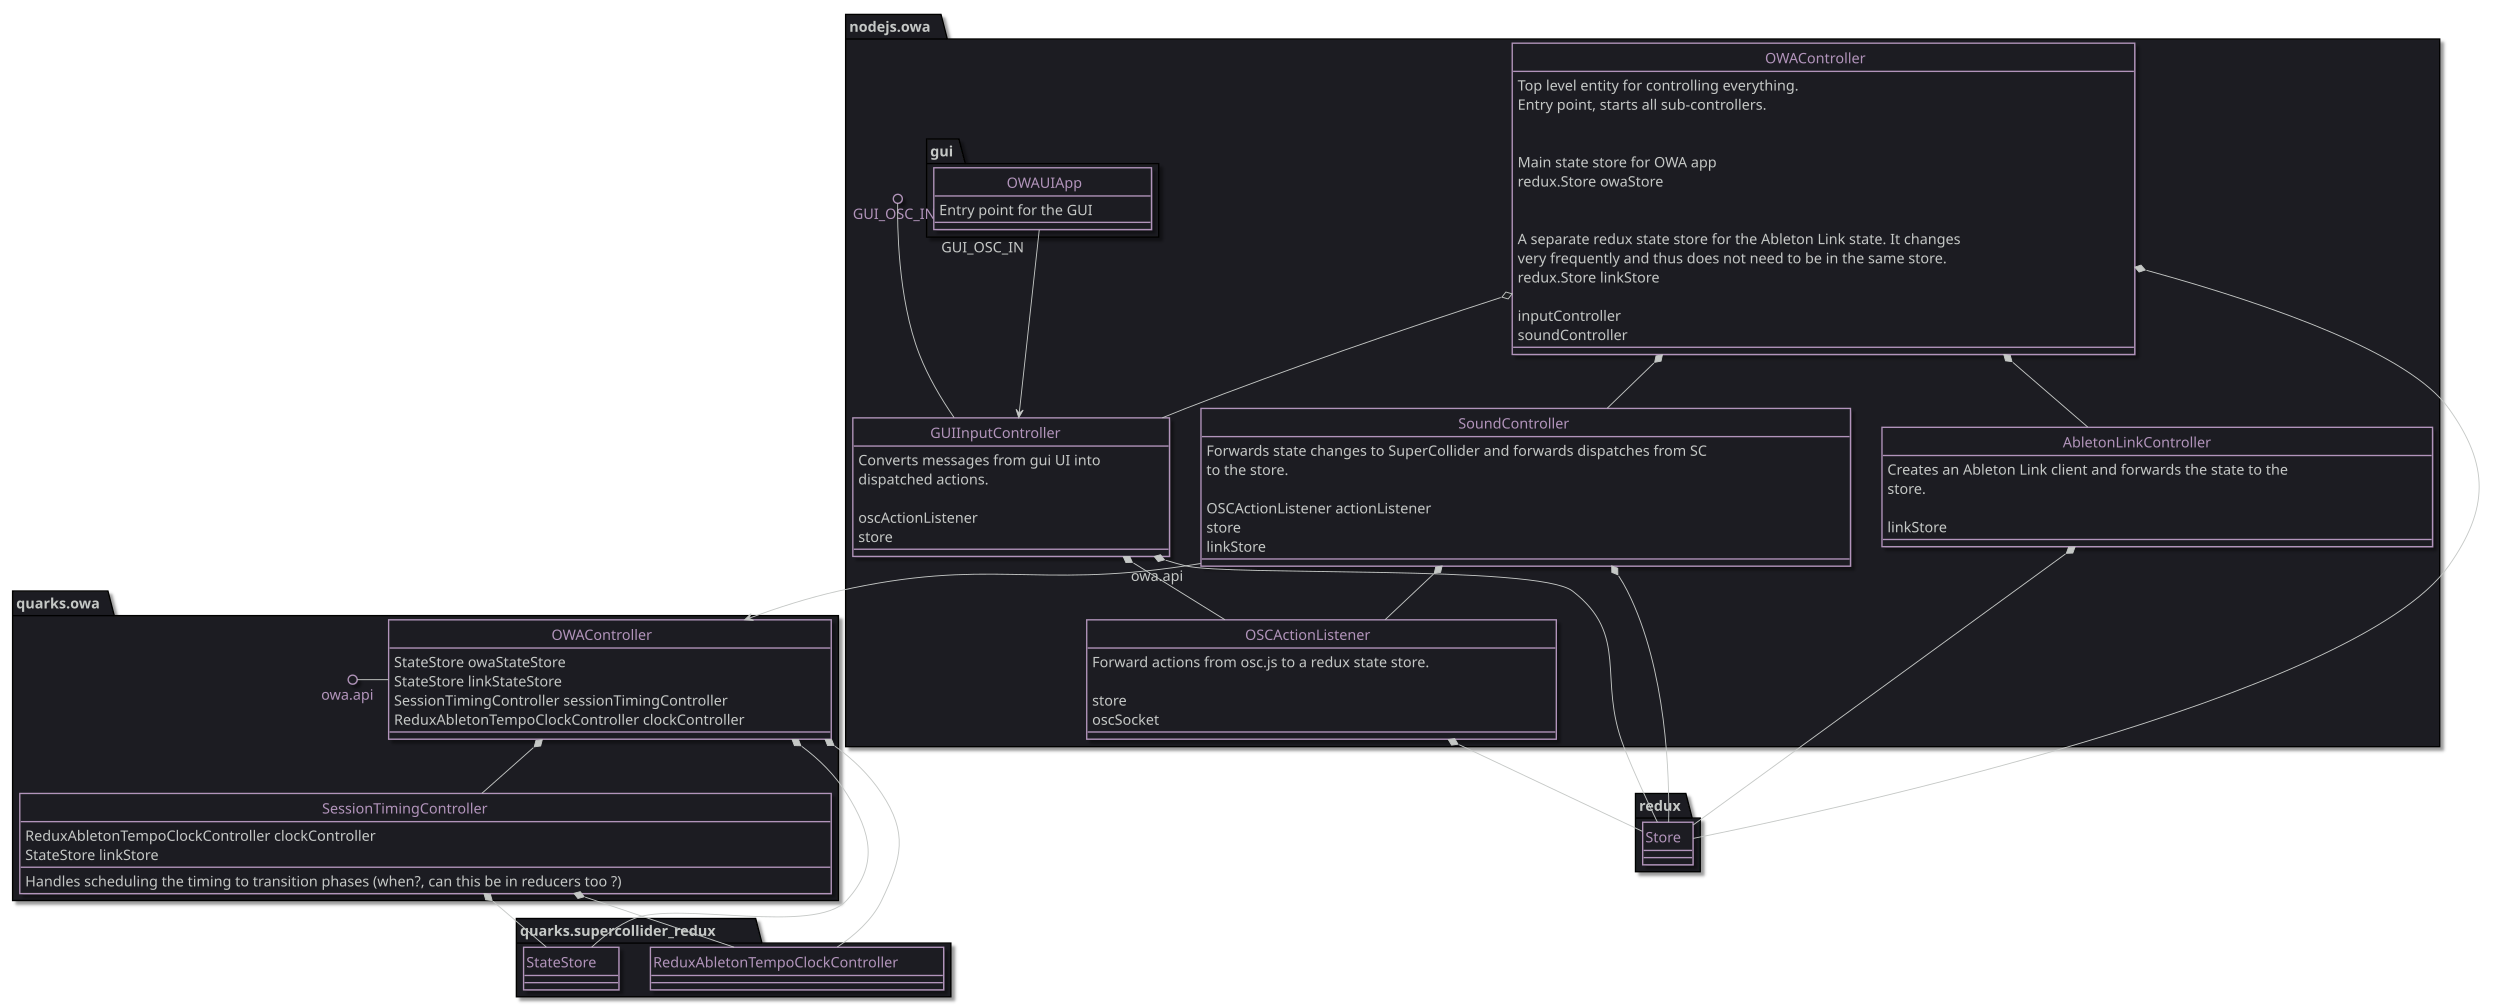
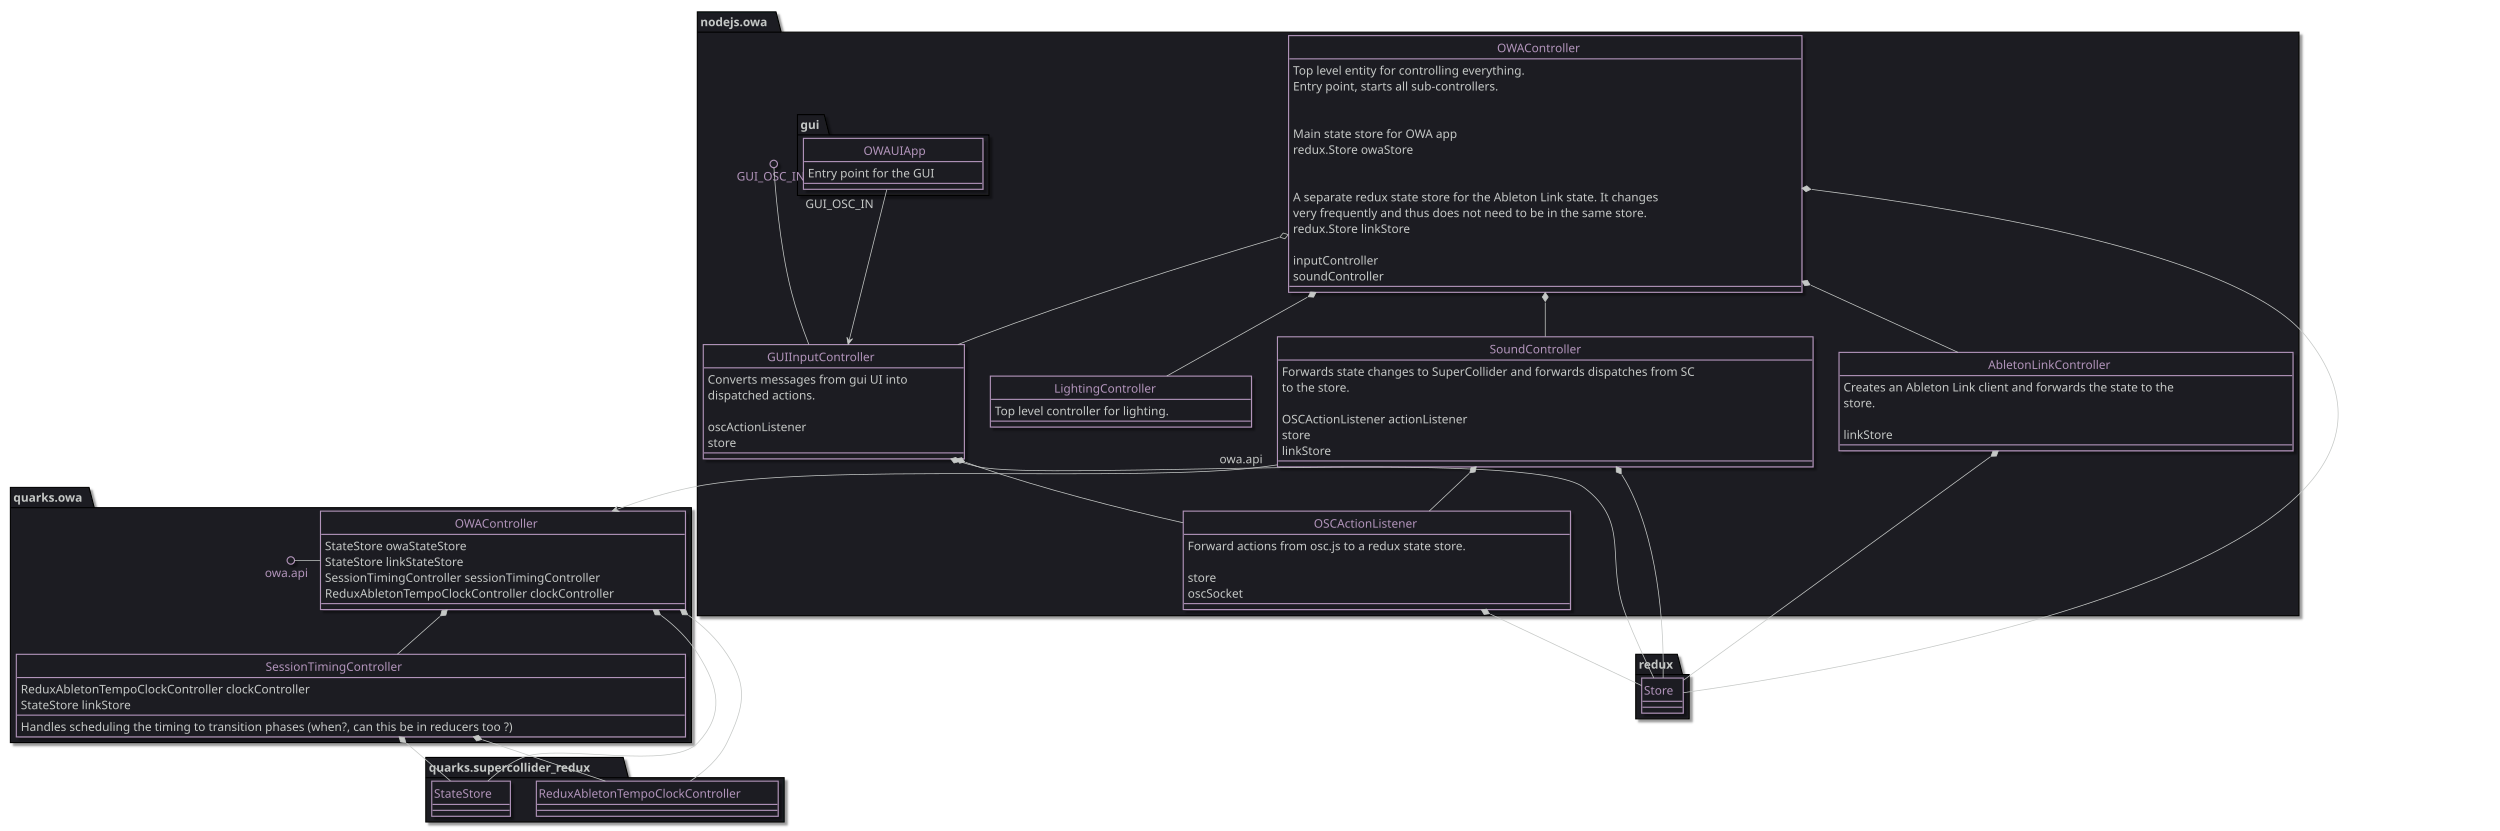
- <svg xmlns="http://www.w3.org/2000/svg" contentScriptType="application/ecmascript" contentStyleType="text/css" height="1120px" preserveAspectRatio="none" style="width:2779px;height:1120px;background:#1D1F21;" version="1.1" viewBox="0 0 2779 1120" width="2779px" zoomAndPan="magnify">
+ <svg xmlns="http://www.w3.org/2000/svg" contentScriptType="application/ecmascript" contentStyleType="text/css" height="1120px" preserveAspectRatio="none" style="width:3370px;height:1120px;background:#1D1F21;" version="1.1" viewBox="0 0 3370 1120" width="3370px" zoomAndPan="magnify">
  <defs>
-     <filter height="300%" id="flk34tvfxe6yy" width="300%" x="-1" y="-1">
+     <filter height="300%" id="f1x4std1c1dbnr" width="300%" x="-1" y="-1">
      <feGaussianBlur result="blurOut" stdDeviation="2.0" />
      <feColorMatrix in="blurOut" result="blurOut2" type="matrix" values="0 0 0 0 0 0 0 0 0 0 0 0 0 0 0 0 0 0 .4 0" />
      <feOffset dx="4.0" dy="4.0" in="blurOut2" result="blurOut3" />
      <feBlend in="SourceGraphic" in2="blurOut3" mode="normal" />
    </filter>
  </defs>
  <g>
-     <polygon fill="#1D1F21" filter="url(#flk34tvfxe6yy)" points="940,16,1046,16,1053,43.336,2712,43.336,2712,830,940,830,940,16" style="stroke: #000000; stroke-width: 1.5;" />
+     <polygon fill="#1D1F21" filter="url(#f1x4std1c1dbnr)" points="940,16,1046,16,1053,43.336,3099,43.336,3099,830,940,830,940,16" style="stroke: #000000; stroke-width: 1.5;" />
    <line style="stroke: #000000; stroke-width: 1.5;" x1="940" x2="1053" y1="43.336" y2="43.336" />
    <text fill="#C5C8C6" font-family="Monaco" font-size="16" font-weight="bold" lengthAdjust="spacingAndGlyphs" textLength="100" x="944" y="35.336">nodejs.owa</text>
-     <polygon fill="#1D1F21" filter="url(#flk34tvfxe6yy)" points="1030,154.5,1066,154.5,1073,181.836,1288,181.836,1288,263.5,1030,263.5,1030,154.5" style="stroke: #000000; stroke-width: 1.5;" />
-     <line style="stroke: #000000; stroke-width: 1.5;" x1="1030" x2="1073" y1="181.836" y2="181.836" />
-     <text fill="#C5C8C6" font-family="Monaco" font-size="16" font-weight="bold" lengthAdjust="spacingAndGlyphs" textLength="30" x="1034" y="173.836">gui</text>
-     <polygon fill="#1D1F21" filter="url(#flk34tvfxe6yy)" points="1818,882,1874,882,1881,909.336,1890,909.336,1890,969,1818,969,1818,882" style="stroke: #000000; stroke-width: 1.5;" />
-     <line style="stroke: #000000; stroke-width: 1.5;" x1="1818" x2="1881" y1="909.336" y2="909.336" />
-     <text fill="#C5C8C6" font-family="Monaco" font-size="16" font-weight="bold" lengthAdjust="spacingAndGlyphs" textLength="50" x="1822" y="901.336">redux</text>
-     <polygon fill="#1D1F21" filter="url(#flk34tvfxe6yy)" points="14,657,120,657,127,684.336,932,684.336,932,1001,14,1001,14,657" style="stroke: #000000; stroke-width: 1.5;" />
+     <polygon fill="#1D1F21" filter="url(#f1x4std1c1dbnr)" points="1075,154.5,1111,154.5,1118,181.836,1333,181.836,1333,263.5,1075,263.5,1075,154.5" style="stroke: #000000; stroke-width: 1.5;" />
+     <line style="stroke: #000000; stroke-width: 1.5;" x1="1075" x2="1118" y1="181.836" y2="181.836" />
+     <text fill="#C5C8C6" font-family="Monaco" font-size="16" font-weight="bold" lengthAdjust="spacingAndGlyphs" textLength="30" x="1079" y="173.836">gui</text>
+     <polygon fill="#1D1F21" filter="url(#f1x4std1c1dbnr)" points="2205,882,2261,882,2268,909.336,2277,909.336,2277,969,2205,969,2205,882" style="stroke: #000000; stroke-width: 1.5;" />
+     <line style="stroke: #000000; stroke-width: 1.5;" x1="2205" x2="2268" y1="909.336" y2="909.336" />
+     <text fill="#C5C8C6" font-family="Monaco" font-size="16" font-weight="bold" lengthAdjust="spacingAndGlyphs" textLength="50" x="2209" y="901.336">redux</text>
+     <polygon fill="#1D1F21" filter="url(#f1x4std1c1dbnr)" points="14,657,120,657,127,684.336,932,684.336,932,1001,14,1001,14,657" style="stroke: #000000; stroke-width: 1.5;" />
    <line style="stroke: #000000; stroke-width: 1.5;" x1="14" x2="127" y1="684.336" y2="684.336" />
    <text fill="#C5C8C6" font-family="Monaco" font-size="16" font-weight="bold" lengthAdjust="spacingAndGlyphs" textLength="100" x="18" y="676.336">quarks.owa</text>
-     <polygon fill="#1D1F21" filter="url(#flk34tvfxe6yy)" points="574,1021,840,1021,847,1048.336,1057,1048.336,1057,1108,574,1108,574,1021" style="stroke: #000000; stroke-width: 1.5;" />
+     <polygon fill="#1D1F21" filter="url(#f1x4std1c1dbnr)" points="574,1021,840,1021,847,1048.336,1057,1048.336,1057,1108,574,1108,574,1021" style="stroke: #000000; stroke-width: 1.5;" />
    <line style="stroke: #000000; stroke-width: 1.5;" x1="574" x2="847" y1="1048.336" y2="1048.336" />
    <text fill="#C5C8C6" font-family="Monaco" font-size="16" font-weight="bold" lengthAdjust="spacingAndGlyphs" textLength="260" x="578" y="1040.336">quarks.supercollider_redux</text>
-     <rect fill="#1D1F21" filter="url(#flk34tvfxe6yy)" height="346.039" id="nodejs.owa.OWAController" style="stroke: #B294BB; stroke-width: 1.5;" width="692" x="1681" y="48" />
-     <text fill="#B294BB" font-family="Monaco" font-size="16" lengthAdjust="spacingAndGlyphs" textLength="130" x="1962" y="70.336">OWAController</text>
-     <line style="stroke: #B294BB; stroke-width: 1.5;" x1="1682" x2="2372" y1="79.336" y2="79.336" />
-     <text fill="#C5C8C6" font-family="Monaco" font-size="16" lengthAdjust="spacingAndGlyphs" textLength="440" x="1687" y="100.672">Top level entity for controlling everything.</text>
-     <text fill="#C5C8C6" font-family="Monaco" font-size="16" lengthAdjust="spacingAndGlyphs" textLength="400" x="1687" y="122.008">Entry point, starts all sub-controllers.</text>
-     <text fill="#C5C8C6" font-family="Monaco" font-size="16" lengthAdjust="spacingAndGlyphs" textLength="0" x="1697" y="143.344" />
-     <text fill="#C5C8C6" font-family="Monaco" font-size="16" lengthAdjust="spacingAndGlyphs" textLength="0" x="1697" y="164.68" />
-     <text fill="#C5C8C6" font-family="Monaco" font-size="16" lengthAdjust="spacingAndGlyphs" textLength="280" x="1687" y="186.016">Main state store for OWA app</text>
-     <text fill="#C5C8C6" font-family="Monaco" font-size="16" lengthAdjust="spacingAndGlyphs" textLength="200" x="1687" y="207.352">redux.Store owaStore</text>
-     <text fill="#C5C8C6" font-family="Monaco" font-size="16" lengthAdjust="spacingAndGlyphs" textLength="0" x="1697" y="228.688" />
-     <text fill="#C5C8C6" font-family="Monaco" font-size="16" lengthAdjust="spacingAndGlyphs" textLength="0" x="1697" y="250.023" />
-     <text fill="#C5C8C6" font-family="Monaco" font-size="16" lengthAdjust="spacingAndGlyphs" textLength="680" x="1687" y="271.359">A separate redux state store for the Ableton Link state.  It changes</text>
-     <text fill="#C5C8C6" font-family="Monaco" font-size="16" lengthAdjust="spacingAndGlyphs" textLength="630" x="1687" y="292.695">very frequently and thus does not need to be in the same store.</text>
-     <text fill="#C5C8C6" font-family="Monaco" font-size="16" lengthAdjust="spacingAndGlyphs" textLength="210" x="1687" y="314.031">redux.Store linkStore</text>
-     <text fill="#C5C8C6" font-family="Monaco" font-size="16" lengthAdjust="spacingAndGlyphs" textLength="0" x="1697" y="335.367" />
-     <text fill="#C5C8C6" font-family="Monaco" font-size="16" lengthAdjust="spacingAndGlyphs" textLength="150" x="1687" y="356.703">inputController</text>
-     <text fill="#C5C8C6" font-family="Monaco" font-size="16" lengthAdjust="spacingAndGlyphs" textLength="150" x="1687" y="378.039">soundController</text>
-     <line style="stroke: #B294BB; stroke-width: 1.5;" x1="1682" x2="2372" y1="386.039" y2="386.039" />
-     <rect fill="#1D1F21" filter="url(#flk34tvfxe6yy)" height="154.016" id="nodejs.owa.GUIInputController" style="stroke: #B294BB; stroke-width: 1.5;" width="352" x="948" y="464.5" />
+     <rect fill="#1D1F21" filter="url(#f1x4std1c1dbnr)" height="346.039" id="nodejs.owa.OWAController" style="stroke: #B294BB; stroke-width: 1.5;" width="692" x="1737" y="48" />
+     <text fill="#B294BB" font-family="Monaco" font-size="16" lengthAdjust="spacingAndGlyphs" textLength="130" x="2018" y="70.336">OWAController</text>
+     <line style="stroke: #B294BB; stroke-width: 1.5;" x1="1738" x2="2428" y1="79.336" y2="79.336" />
+     <text fill="#C5C8C6" font-family="Monaco" font-size="16" lengthAdjust="spacingAndGlyphs" textLength="440" x="1743" y="100.672">Top level entity for controlling everything.</text>
+     <text fill="#C5C8C6" font-family="Monaco" font-size="16" lengthAdjust="spacingAndGlyphs" textLength="400" x="1743" y="122.008">Entry point, starts all sub-controllers.</text>
+     <text fill="#C5C8C6" font-family="Monaco" font-size="16" lengthAdjust="spacingAndGlyphs" textLength="0" x="1753" y="143.344" />
+     <text fill="#C5C8C6" font-family="Monaco" font-size="16" lengthAdjust="spacingAndGlyphs" textLength="0" x="1753" y="164.68" />
+     <text fill="#C5C8C6" font-family="Monaco" font-size="16" lengthAdjust="spacingAndGlyphs" textLength="280" x="1743" y="186.016">Main state store for OWA app</text>
+     <text fill="#C5C8C6" font-family="Monaco" font-size="16" lengthAdjust="spacingAndGlyphs" textLength="200" x="1743" y="207.352">redux.Store owaStore</text>
+     <text fill="#C5C8C6" font-family="Monaco" font-size="16" lengthAdjust="spacingAndGlyphs" textLength="0" x="1753" y="228.688" />
+     <text fill="#C5C8C6" font-family="Monaco" font-size="16" lengthAdjust="spacingAndGlyphs" textLength="0" x="1753" y="250.023" />
+     <text fill="#C5C8C6" font-family="Monaco" font-size="16" lengthAdjust="spacingAndGlyphs" textLength="680" x="1743" y="271.359">A separate redux state store for the Ableton Link state.  It changes</text>
+     <text fill="#C5C8C6" font-family="Monaco" font-size="16" lengthAdjust="spacingAndGlyphs" textLength="630" x="1743" y="292.695">very frequently and thus does not need to be in the same store.</text>
+     <text fill="#C5C8C6" font-family="Monaco" font-size="16" lengthAdjust="spacingAndGlyphs" textLength="210" x="1743" y="314.031">redux.Store linkStore</text>
+     <text fill="#C5C8C6" font-family="Monaco" font-size="16" lengthAdjust="spacingAndGlyphs" textLength="0" x="1753" y="335.367" />
+     <text fill="#C5C8C6" font-family="Monaco" font-size="16" lengthAdjust="spacingAndGlyphs" textLength="150" x="1743" y="356.703">inputController</text>
+     <text fill="#C5C8C6" font-family="Monaco" font-size="16" lengthAdjust="spacingAndGlyphs" textLength="150" x="1743" y="378.039">soundController</text>
+     <line style="stroke: #B294BB; stroke-width: 1.5;" x1="1738" x2="2428" y1="386.039" y2="386.039" />
+     <rect fill="#1D1F21" filter="url(#f1x4std1c1dbnr)" height="154.016" id="nodejs.owa.GUIInputController" style="stroke: #B294BB; stroke-width: 1.5;" width="352" x="948" y="464.5" />
    <text fill="#B294BB" font-family="Monaco" font-size="16" lengthAdjust="spacingAndGlyphs" textLength="180" x="1034" y="486.836">GUIInputController</text>
    <line style="stroke: #B294BB; stroke-width: 1.5;" x1="949" x2="1299" y1="495.836" y2="495.836" />
    <text fill="#C5C8C6" font-family="Monaco" font-size="16" lengthAdjust="spacingAndGlyphs" textLength="340" x="954" y="517.172">Converts messages from gui UI into</text>
    <text fill="#C5C8C6" font-family="Monaco" font-size="16" lengthAdjust="spacingAndGlyphs" textLength="190" x="954" y="538.508">dispatched actions.</text>
    <text fill="#C5C8C6" font-family="Monaco" font-size="16" lengthAdjust="spacingAndGlyphs" textLength="0" x="964" y="559.844" />
    <text fill="#C5C8C6" font-family="Monaco" font-size="16" lengthAdjust="spacingAndGlyphs" textLength="170" x="954" y="581.18">oscActionListener</text>
    <text fill="#C5C8C6" font-family="Monaco" font-size="16" lengthAdjust="spacingAndGlyphs" textLength="50" x="954" y="602.516">store</text>
    <line style="stroke: #B294BB; stroke-width: 1.5;" x1="949" x2="1299" y1="610.516" y2="610.516" />
-     <ellipse cx="998" cy="221" fill="#1D1F21" filter="url(#flk34tvfxe6yy)" rx="5" ry="5" style="stroke: #B294BB; stroke-width: 1.5;" />
-     <text fill="#B294BB" font-family="Monaco" font-size="16" lengthAdjust="spacingAndGlyphs" textLength="100" x="948" y="243.336">GUI_OSC_IN</text>
-     <rect fill="#1D1F21" filter="url(#flk34tvfxe6yy)" height="132.68" id="nodejs.owa.OSCActionListener" style="stroke: #B294BB; stroke-width: 1.5;" width="522" x="1208" y="689" />
-     <text fill="#B294BB" font-family="Monaco" font-size="16" lengthAdjust="spacingAndGlyphs" textLength="170" x="1384" y="711.336">OSCActionListener</text>
-     <line style="stroke: #B294BB; stroke-width: 1.5;" x1="1209" x2="1729" y1="720.336" y2="720.336" />
-     <text fill="#C5C8C6" font-family="Monaco" font-size="16" lengthAdjust="spacingAndGlyphs" textLength="510" x="1214" y="741.672">Forward actions from osc.js to a redux state store.</text>
-     <text fill="#C5C8C6" font-family="Monaco" font-size="16" lengthAdjust="spacingAndGlyphs" textLength="0" x="1224" y="763.008" />
-     <text fill="#C5C8C6" font-family="Monaco" font-size="16" lengthAdjust="spacingAndGlyphs" textLength="50" x="1214" y="784.344">store</text>
-     <text fill="#C5C8C6" font-family="Monaco" font-size="16" lengthAdjust="spacingAndGlyphs" textLength="90" x="1214" y="805.68">oscSocket</text>
-     <line style="stroke: #B294BB; stroke-width: 1.5;" x1="1209" x2="1729" y1="813.68" y2="813.68" />
-     <rect fill="#1D1F21" filter="url(#flk34tvfxe6yy)" height="132.68" id="nodejs.owa.AbletonLinkController" style="stroke: #B294BB; stroke-width: 1.5;" width="612" x="2092" y="475" />
-     <text fill="#B294BB" font-family="Monaco" font-size="16" lengthAdjust="spacingAndGlyphs" textLength="210" x="2293" y="497.336">AbletonLinkController</text>
-     <line style="stroke: #B294BB; stroke-width: 1.5;" x1="2093" x2="2703" y1="506.336" y2="506.336" />
-     <text fill="#C5C8C6" font-family="Monaco" font-size="16" lengthAdjust="spacingAndGlyphs" textLength="600" x="2098" y="527.672">Creates an Ableton Link client and forwards the state to the</text>
-     <text fill="#C5C8C6" font-family="Monaco" font-size="16" lengthAdjust="spacingAndGlyphs" textLength="60" x="2098" y="549.008">store.</text>
-     <text fill="#C5C8C6" font-family="Monaco" font-size="16" lengthAdjust="spacingAndGlyphs" textLength="0" x="2108" y="570.344" />
-     <text fill="#C5C8C6" font-family="Monaco" font-size="16" lengthAdjust="spacingAndGlyphs" textLength="90" x="2098" y="591.68">linkStore</text>
-     <line style="stroke: #B294BB; stroke-width: 1.5;" x1="2093" x2="2703" y1="599.68" y2="599.68" />
-     <rect fill="#1D1F21" filter="url(#flk34tvfxe6yy)" height="175.352" id="nodejs.owa.SoundController" style="stroke: #B294BB; stroke-width: 1.5;" width="722" x="1335" y="454" />
-     <text fill="#B294BB" font-family="Monaco" font-size="16" lengthAdjust="spacingAndGlyphs" textLength="150" x="1621" y="476.336">SoundController</text>
-     <line style="stroke: #B294BB; stroke-width: 1.5;" x1="1336" x2="2056" y1="485.336" y2="485.336" />
-     <text fill="#C5C8C6" font-family="Monaco" font-size="16" lengthAdjust="spacingAndGlyphs" textLength="710" x="1341" y="506.672">Forwards state changes to SuperCollider and forwards dispatches from SC</text>
-     <text fill="#C5C8C6" font-family="Monaco" font-size="16" lengthAdjust="spacingAndGlyphs" textLength="130" x="1341" y="528.008">to the store.</text>
-     <text fill="#C5C8C6" font-family="Monaco" font-size="16" lengthAdjust="spacingAndGlyphs" textLength="0" x="1351" y="549.344" />
-     <text fill="#C5C8C6" font-family="Monaco" font-size="16" lengthAdjust="spacingAndGlyphs" textLength="320" x="1341" y="570.68">OSCActionListener actionListener</text>
-     <text fill="#C5C8C6" font-family="Monaco" font-size="16" lengthAdjust="spacingAndGlyphs" textLength="50" x="1341" y="592.016">store</text>
-     <text fill="#C5C8C6" font-family="Monaco" font-size="16" lengthAdjust="spacingAndGlyphs" textLength="90" x="1341" y="613.352">linkStore</text>
-     <line style="stroke: #B294BB; stroke-width: 1.5;" x1="1336" x2="2056" y1="621.352" y2="621.352" />
-     <rect fill="#1D1F21" filter="url(#flk34tvfxe6yy)" height="68.672" id="nodejs.owa.gui.OWAUIApp" style="stroke: #B294BB; stroke-width: 1.5;" width="242" x="1038" y="186.5" />
-     <text fill="#B294BB" font-family="Monaco" font-size="16" lengthAdjust="spacingAndGlyphs" textLength="80" x="1119" y="208.836">OWAUIApp</text>
-     <line style="stroke: #B294BB; stroke-width: 1.5;" x1="1039" x2="1279" y1="217.836" y2="217.836" />
-     <text fill="#C5C8C6" font-family="Monaco" font-size="16" lengthAdjust="spacingAndGlyphs" textLength="230" x="1044" y="239.172">Entry point for the GUI</text>
-     <line style="stroke: #B294BB; stroke-width: 1.5;" x1="1039" x2="1279" y1="247.172" y2="247.172" />
-     <rect fill="#1D1F21" filter="url(#flk34tvfxe6yy)" height="47.336" id="redux.Store" style="stroke: #B294BB; stroke-width: 1.5;" width="56" x="1826" y="914" />
-     <text fill="#B294BB" font-family="Monaco" font-size="16" lengthAdjust="spacingAndGlyphs" textLength="50" x="1829" y="936.336">Store</text>
-     <line style="stroke: #B294BB; stroke-width: 1.5;" x1="1827" x2="1881" y1="945.336" y2="945.336" />
-     <line style="stroke: #B294BB; stroke-width: 1.5;" x1="1827" x2="1881" y1="953.336" y2="953.336" />
-     <rect fill="#1D1F21" filter="url(#flk34tvfxe6yy)" height="132.68" id="quarks.owa.OWAController" style="stroke: #B294BB; stroke-width: 1.5;" width="492" x="432" y="689" />
+     <ellipse cx="1043" cy="221" fill="#1D1F21" filter="url(#f1x4std1c1dbnr)" rx="5" ry="5" style="stroke: #B294BB; stroke-width: 1.5;" />
+     <text fill="#B294BB" font-family="Monaco" font-size="16" lengthAdjust="spacingAndGlyphs" textLength="100" x="993" y="243.336">GUI_OSC_IN</text>
+     <rect fill="#1D1F21" filter="url(#f1x4std1c1dbnr)" height="132.68" id="nodejs.owa.OSCActionListener" style="stroke: #B294BB; stroke-width: 1.5;" width="522" x="1595" y="689" />
+     <text fill="#B294BB" font-family="Monaco" font-size="16" lengthAdjust="spacingAndGlyphs" textLength="170" x="1771" y="711.336">OSCActionListener</text>
+     <line style="stroke: #B294BB; stroke-width: 1.5;" x1="1596" x2="2116" y1="720.336" y2="720.336" />
+     <text fill="#C5C8C6" font-family="Monaco" font-size="16" lengthAdjust="spacingAndGlyphs" textLength="510" x="1601" y="741.672">Forward actions from osc.js to a redux state store.</text>
+     <text fill="#C5C8C6" font-family="Monaco" font-size="16" lengthAdjust="spacingAndGlyphs" textLength="0" x="1611" y="763.008" />
+     <text fill="#C5C8C6" font-family="Monaco" font-size="16" lengthAdjust="spacingAndGlyphs" textLength="50" x="1601" y="784.344">store</text>
+     <text fill="#C5C8C6" font-family="Monaco" font-size="16" lengthAdjust="spacingAndGlyphs" textLength="90" x="1601" y="805.68">oscSocket</text>
+     <line style="stroke: #B294BB; stroke-width: 1.5;" x1="1596" x2="2116" y1="813.68" y2="813.68" />
+     <rect fill="#1D1F21" filter="url(#f1x4std1c1dbnr)" height="132.68" id="nodejs.owa.AbletonLinkController" style="stroke: #B294BB; stroke-width: 1.5;" width="612" x="2479" y="475" />
+     <text fill="#B294BB" font-family="Monaco" font-size="16" lengthAdjust="spacingAndGlyphs" textLength="210" x="2680" y="497.336">AbletonLinkController</text>
+     <line style="stroke: #B294BB; stroke-width: 1.5;" x1="2480" x2="3090" y1="506.336" y2="506.336" />
+     <text fill="#C5C8C6" font-family="Monaco" font-size="16" lengthAdjust="spacingAndGlyphs" textLength="600" x="2485" y="527.672">Creates an Ableton Link client and forwards the state to the</text>
+     <text fill="#C5C8C6" font-family="Monaco" font-size="16" lengthAdjust="spacingAndGlyphs" textLength="60" x="2485" y="549.008">store.</text>
+     <text fill="#C5C8C6" font-family="Monaco" font-size="16" lengthAdjust="spacingAndGlyphs" textLength="0" x="2495" y="570.344" />
+     <text fill="#C5C8C6" font-family="Monaco" font-size="16" lengthAdjust="spacingAndGlyphs" textLength="90" x="2485" y="591.68">linkStore</text>
+     <line style="stroke: #B294BB; stroke-width: 1.5;" x1="2480" x2="3090" y1="599.68" y2="599.68" />
+     <rect fill="#1D1F21" filter="url(#f1x4std1c1dbnr)" height="175.352" id="nodejs.owa.SoundController" style="stroke: #B294BB; stroke-width: 1.5;" width="722" x="1722" y="454" />
+     <text fill="#B294BB" font-family="Monaco" font-size="16" lengthAdjust="spacingAndGlyphs" textLength="150" x="2008" y="476.336">SoundController</text>
+     <line style="stroke: #B294BB; stroke-width: 1.5;" x1="1723" x2="2443" y1="485.336" y2="485.336" />
+     <text fill="#C5C8C6" font-family="Monaco" font-size="16" lengthAdjust="spacingAndGlyphs" textLength="710" x="1728" y="506.672">Forwards state changes to SuperCollider and forwards dispatches from SC</text>
+     <text fill="#C5C8C6" font-family="Monaco" font-size="16" lengthAdjust="spacingAndGlyphs" textLength="130" x="1728" y="528.008">to the store.</text>
+     <text fill="#C5C8C6" font-family="Monaco" font-size="16" lengthAdjust="spacingAndGlyphs" textLength="0" x="1738" y="549.344" />
+     <text fill="#C5C8C6" font-family="Monaco" font-size="16" lengthAdjust="spacingAndGlyphs" textLength="320" x="1728" y="570.68">OSCActionListener actionListener</text>
+     <text fill="#C5C8C6" font-family="Monaco" font-size="16" lengthAdjust="spacingAndGlyphs" textLength="50" x="1728" y="592.016">store</text>
+     <text fill="#C5C8C6" font-family="Monaco" font-size="16" lengthAdjust="spacingAndGlyphs" textLength="90" x="1728" y="613.352">linkStore</text>
+     <line style="stroke: #B294BB; stroke-width: 1.5;" x1="1723" x2="2443" y1="621.352" y2="621.352" />
+     <rect fill="#1D1F21" filter="url(#f1x4std1c1dbnr)" height="68.672" id="nodejs.owa.LightingController" style="stroke: #B294BB; stroke-width: 1.5;" width="352" x="1335" y="507" />
+     <text fill="#B294BB" font-family="Monaco" font-size="16" lengthAdjust="spacingAndGlyphs" textLength="180" x="1421" y="529.336">LightingController</text>
+     <line style="stroke: #B294BB; stroke-width: 1.5;" x1="1336" x2="1686" y1="538.336" y2="538.336" />
+     <text fill="#C5C8C6" font-family="Monaco" font-size="16" lengthAdjust="spacingAndGlyphs" textLength="340" x="1341" y="559.672">Top level controller for lighting.</text>
+     <line style="stroke: #B294BB; stroke-width: 1.5;" x1="1336" x2="1686" y1="567.672" y2="567.672" />
+     <rect fill="#1D1F21" filter="url(#f1x4std1c1dbnr)" height="68.672" id="nodejs.owa.gui.OWAUIApp" style="stroke: #B294BB; stroke-width: 1.5;" width="242" x="1083" y="186.5" />
+     <text fill="#B294BB" font-family="Monaco" font-size="16" lengthAdjust="spacingAndGlyphs" textLength="80" x="1164" y="208.836">OWAUIApp</text>
+     <line style="stroke: #B294BB; stroke-width: 1.5;" x1="1084" x2="1324" y1="217.836" y2="217.836" />
+     <text fill="#C5C8C6" font-family="Monaco" font-size="16" lengthAdjust="spacingAndGlyphs" textLength="230" x="1089" y="239.172">Entry point for the GUI</text>
+     <line style="stroke: #B294BB; stroke-width: 1.5;" x1="1084" x2="1324" y1="247.172" y2="247.172" />
+     <rect fill="#1D1F21" filter="url(#f1x4std1c1dbnr)" height="47.336" id="redux.Store" style="stroke: #B294BB; stroke-width: 1.5;" width="56" x="2213" y="914" />
+     <text fill="#B294BB" font-family="Monaco" font-size="16" lengthAdjust="spacingAndGlyphs" textLength="50" x="2216" y="936.336">Store</text>
+     <line style="stroke: #B294BB; stroke-width: 1.5;" x1="2214" x2="2268" y1="945.336" y2="945.336" />
+     <line style="stroke: #B294BB; stroke-width: 1.5;" x1="2214" x2="2268" y1="953.336" y2="953.336" />
+     <rect fill="#1D1F21" filter="url(#f1x4std1c1dbnr)" height="132.68" id="quarks.owa.OWAController" style="stroke: #B294BB; stroke-width: 1.5;" width="492" x="432" y="689" />
    <text fill="#B294BB" font-family="Monaco" font-size="16" lengthAdjust="spacingAndGlyphs" textLength="130" x="613" y="711.336">OWAController</text>
    <line style="stroke: #B294BB; stroke-width: 1.5;" x1="433" x2="923" y1="720.336" y2="720.336" />
    <text fill="#C5C8C6" font-family="Monaco" font-size="16" lengthAdjust="spacingAndGlyphs" textLength="240" x="438" y="741.672">StateStore owaStateStore</text>
    <text fill="#C5C8C6" font-family="Monaco" font-size="16" lengthAdjust="spacingAndGlyphs" textLength="250" x="438" y="763.008">StateStore linkStateStore</text>
    <text fill="#C5C8C6" font-family="Monaco" font-size="16" lengthAdjust="spacingAndGlyphs" textLength="470" x="438" y="784.344">SessionTimingController sessionTimingController</text>
    <text fill="#C5C8C6" font-family="Monaco" font-size="16" lengthAdjust="spacingAndGlyphs" textLength="480" x="438" y="805.68">ReduxAbletonTempoClockController clockController</text>
    <line style="stroke: #B294BB; stroke-width: 1.5;" x1="433" x2="923" y1="813.68" y2="813.68" />
-     <ellipse cx="392" cy="755.5" fill="#1D1F21" filter="url(#flk34tvfxe6yy)" rx="5" ry="5" style="stroke: #B294BB; stroke-width: 1.5;" />
+     <ellipse cx="392" cy="755.5" fill="#1D1F21" filter="url(#f1x4std1c1dbnr)" rx="5" ry="5" style="stroke: #B294BB; stroke-width: 1.5;" />
    <text fill="#B294BB" font-family="Monaco" font-size="16" lengthAdjust="spacingAndGlyphs" textLength="70" x="357" y="777.836">owa.api</text>
-     <rect fill="#1D1F21" filter="url(#flk34tvfxe6yy)" height="111.344" id="quarks.owa.SessionTimingController" style="stroke: #B294BB; stroke-width: 1.5;" width="902" x="22" y="882" />
+     <rect fill="#1D1F21" filter="url(#f1x4std1c1dbnr)" height="111.344" id="quarks.owa.SessionTimingController" style="stroke: #B294BB; stroke-width: 1.5;" width="902" x="22" y="882" />
    <text fill="#B294BB" font-family="Monaco" font-size="16" lengthAdjust="spacingAndGlyphs" textLength="230" x="358" y="904.336">SessionTimingController</text>
    <line style="stroke: #B294BB; stroke-width: 1.5;" x1="23" x2="923" y1="913.336" y2="913.336" />
    <text fill="#C5C8C6" font-family="Monaco" font-size="16" lengthAdjust="spacingAndGlyphs" textLength="480" x="28" y="934.672">ReduxAbletonTempoClockController clockController</text>
    <text fill="#C5C8C6" font-family="Monaco" font-size="16" lengthAdjust="spacingAndGlyphs" textLength="200" x="28" y="956.008">StateStore linkStore</text>
    <line style="stroke: #B294BB; stroke-width: 1.5;" x1="23" x2="923" y1="964.008" y2="964.008" />
    <text fill="#C5C8C6" font-family="Monaco" font-size="16" lengthAdjust="spacingAndGlyphs" textLength="890" x="28" y="985.344">Handles scheduling the timing to transition phases (when?, can this be in reducers too ?)</text>
-     <rect fill="#1D1F21" filter="url(#flk34tvfxe6yy)" height="47.336" id="quarks.supercollider_redux.StateStore" style="stroke: #B294BB; stroke-width: 1.5;" width="106" x="582" y="1053" />
+     <rect fill="#1D1F21" filter="url(#f1x4std1c1dbnr)" height="47.336" id="quarks.supercollider_redux.StateStore" style="stroke: #B294BB; stroke-width: 1.5;" width="106" x="582" y="1053" />
    <text fill="#B294BB" font-family="Monaco" font-size="16" lengthAdjust="spacingAndGlyphs" textLength="100" x="585" y="1075.336">StateStore</text>
    <line style="stroke: #B294BB; stroke-width: 1.5;" x1="583" x2="687" y1="1084.336" y2="1084.336" />
    <line style="stroke: #B294BB; stroke-width: 1.5;" x1="583" x2="687" y1="1092.336" y2="1092.336" />
-     <rect fill="#1D1F21" filter="url(#flk34tvfxe6yy)" height="47.336" id="quarks.supercollider_redux.ReduxAbletonTempoClockController" style="stroke: #B294BB; stroke-width: 1.5;" width="326" x="723" y="1053" />
+     <rect fill="#1D1F21" filter="url(#f1x4std1c1dbnr)" height="47.336" id="quarks.supercollider_redux.ReduxAbletonTempoClockController" style="stroke: #B294BB; stroke-width: 1.5;" width="326" x="723" y="1053" />
    <text fill="#B294BB" font-family="Monaco" font-size="16" lengthAdjust="spacingAndGlyphs" textLength="320" x="726" y="1075.336">ReduxAbletonTempoClockController</text>
    <line style="stroke: #B294BB; stroke-width: 1.5;" x1="724" x2="1048" y1="1084.336" y2="1084.336" />
    <line style="stroke: #B294BB; stroke-width: 1.5;" x1="724" x2="1048" y1="1092.336" y2="1092.336" />
-     <path d="M2385.961,300.466 C2533.089,340.968 2679.031,394.276 2722,454 C2767.423,517.136 2766.852,565.458 2722,629 C2617.668,776.807 2019.771,904.318 1882.215,931.958 " fill="none" id="nodejs.owa.OWAController-redux.Store" style="stroke: #C5C8C6; stroke-width: 1.0;" />
-     <polygon fill="#C5C8C6" points="2373.096,296.957,2377.832,302.395,2384.673,300.115,2379.937,294.677,2373.096,296.957" style="stroke: #C5C8C6; stroke-width: 1.0;" />
-     <path d="M1668.25,330.713 C1555.276,367.441 1430.623,410.238 1318,454 C1309.476,457.312 1300.787,460.801 1292.045,464.403 " fill="none" id="nodejs.owa.OWAController-nodejs.owa.GUIInputController" style="stroke: #C5C8C6; stroke-width: 1.0;" />
-     <polygon fill="#1D1F21" points="1680.904,326.608,1673.963,324.654,1669.49,330.31,1676.431,332.264,1680.904,326.608" style="stroke: #C5C8C6; stroke-width: 1.0;" />
-     <path d="M997.865,226.025 C997.462,247.24 997.568,331.275 1022,394 C1031.492,418.369 1045.737,442.627 1060.594,464.223 " fill="none" id="nodejs.owa.GUIInputControllerlol9-nodejs.owa.GUIInputController" style="stroke: #C5C8C6; stroke-width: 1.0;" />
-     <path d="M1259.935,625.819 C1293.744,646.791 1329.517,668.98 1361.731,688.962 " fill="none" id="nodejs.owa.GUIInputController-nodejs.owa.OSCActionListener" style="stroke: #C5C8C6; stroke-width: 1.0;" />
-     <polygon fill="#C5C8C6" points="1248.553,618.759,1251.543,625.321,1258.75,625.084,1255.76,618.523,1248.553,618.759" style="stroke: #C5C8C6; stroke-width: 1.0;" />
-     <path d="M1295.635,622.7 C1303.119,625.034 1310.593,627.153 1318,629 C1364.457,640.584 1710.14,627.691 1748,657 C1812.015,706.556 1775.501,754.611 1805,830 C1816.51,859.415 1831.904,892.342 1842.344,913.911 " fill="none" id="nodejs.owa.GUIInputController-redux.Store" style="stroke: #C5C8C6; stroke-width: 1.0;" />
-     <polygon fill="#C5C8C6" points="1283.043,618.577,1287.5,624.245,1294.447,622.311,1289.99,616.643,1283.043,618.577" style="stroke: #C5C8C6; stroke-width: 1.0;" />
-     <path d="M1622.027,827.84 C1698.09,863.797 1782.744,903.816 1825.685,924.115 " fill="none" id="nodejs.owa.OSCActionListener-redux.Store" style="stroke: #C5C8C6; stroke-width: 1.0;" />
-     <polygon fill="#C5C8C6" points="1609.901,822.108,1613.616,828.288,1620.75,827.236,1617.035,821.056,1609.901,822.108" style="stroke: #C5C8C6; stroke-width: 1.0;" />
-     <path d="M2237.51,402.856 C2267.146,428.457 2295.914,453.31 2320.714,474.734 " fill="none" id="nodejs.owa.OWAController-nodejs.owa.AbletonLinkController" style="stroke: #C5C8C6; stroke-width: 1.0;" />
-     <polygon fill="#C5C8C6" points="2227.431,394.148,2229.356,401.098,2236.512,401.993,2234.586,395.044,2227.431,394.148" style="stroke: #C5C8C6; stroke-width: 1.0;" />
-     <path d="M2296.093,615.682 C2168.64,708.461 1957.957,861.826 1882.213,916.963 " fill="none" id="nodejs.owa.AbletonLinkController-redux.Store" style="stroke: #C5C8C6; stroke-width: 1.0;" />
-     <polygon fill="#C5C8C6" points="2306.64,608.005,2299.435,608.302,2296.938,615.067,2304.143,614.77,2306.64,608.005" style="stroke: #C5C8C6; stroke-width: 1.0;" />
-     <path d="M1838.533,403.488 C1820.604,420.849 1803.042,437.853 1786.71,453.667 " fill="none" id="nodejs.owa.OWAController-nodejs.owa.SoundController" style="stroke: #C5C8C6; stroke-width: 1.0;" />
-     <polygon fill="#C5C8C6" points="1847.937,394.382,1840.844,395.683,1839.316,402.73,1846.409,401.43,1847.937,394.382" style="stroke: #C5C8C6; stroke-width: 1.0;" />
-     <path d="M1593.528,638.104 C1575.298,655.289 1556.686,672.836 1539.596,688.947 " fill="none" id="nodejs.owa.SoundController-nodejs.owa.OSCActionListener" style="stroke: #C5C8C6; stroke-width: 1.0;" />
-     <polygon fill="#C5C8C6" points="1603.015,629.159,1595.906,630.365,1594.284,637.391,1601.393,636.186,1603.015,629.159" style="stroke: #C5C8C6; stroke-width: 1.0;" />
-     <path d="M1799.278,640.153 C1802.843,645.648 1806.114,651.273 1809,657 C1852.834,743.988 1855.817,863.707 1854.891,913.879 " fill="none" id="nodejs.owa.SoundController-redux.Store" style="stroke: #C5C8C6; stroke-width: 1.0;" />
-     <polygon fill="#C5C8C6" points="1791.577,629.063,1791.714,636.272,1798.421,638.919,1798.285,631.709,1791.577,629.063" style="stroke: #C5C8C6; stroke-width: 1.0;" />
-     <path d="M1334.845,626.36 C1329.196,627.276 1323.578,628.157 1318,629 C1147.924,654.695 1099.816,619.266 932,657 C899.124,664.392 864.873,675.299 832.56,687.192 " fill="none" id="nodejs.owa.SoundController-quarks.owa.OWAController" style="stroke: #C5C8C6; stroke-width: 1.0;" />
-     <polygon fill="#C5C8C6" points="827.807,688.953,837.636,689.577,832.496,687.216,834.856,682.075,827.807,688.953" style="stroke: #C5C8C6; stroke-width: 1.0;" />
-     <text fill="#C5C8C6" font-family="Monaco" font-size="16" lengthAdjust="spacingAndGlyphs" textLength="70" x="1257.078" y="645.785">owa.api</text>
-     <path d="M1155.221,255.604 C1149.941,303.955 1140.195,393.204 1132.991,459.171 " fill="none" id="nodejs.owa.gui.OWAUIApp-nodejs.owa.GUIInputController" style="stroke: #C5C8C6; stroke-width: 1.0;" />
-     <polygon fill="#C5C8C6" points="1132.433,464.278,1137.387,455.765,1132.976,459.307,1129.434,454.897,1132.433,464.278" style="stroke: #C5C8C6; stroke-width: 1.0;" />
-     <text fill="#C5C8C6" font-family="Monaco" font-size="16" lengthAdjust="spacingAndGlyphs" textLength="100" x="1046.314" y="280.465">GUI_OSC_IN</text>
+     <path d="M2442.235,255.345 C2703.639,288.635 3025.786,349.77 3109,454 C3358.686,766.746 2442.937,909.733 2269.04,933.794 " fill="none" id="nodejs.owa.OWAController-redux.Store" style="stroke: #C5C8C6; stroke-width: 1.0;" />
+     <polygon fill="#C5C8C6" points="2429.05,253.683,2434.502,258.402,2440.956,255.184,2435.503,250.465,2429.05,253.683" style="stroke: #C5C8C6; stroke-width: 1.0;" />
+     <path d="M1723.797,320.075 C1594.64,358.403 1448.637,404.875 1318,454 C1309.181,457.316 1300.194,460.84 1291.16,464.497 " fill="none" id="nodejs.owa.OWAController-nodejs.owa.GUIInputController" style="stroke: #C5C8C6; stroke-width: 1.0;" />
+     <polygon fill="#1D1F21" points="1736.642,316.273,1729.754,314.14,1725.136,319.678,1732.024,321.811,1736.642,316.273" style="stroke: #C5C8C6; stroke-width: 1.0;" />
+     <path d="M1043.281,226.179 C1044.522,247.332 1050.206,329.126 1067,394 C1073.02,417.255 1081.584,441.845 1090.249,464.14 " fill="none" id="nodejs.owa.GUIInputControllerlol9-nodejs.owa.GUIInputController" style="stroke: #C5C8C6; stroke-width: 1.0;" />
+     <path d="M1301.478,623.159 C1307.023,625.192 1312.539,627.146 1318,629 C1406.698,659.116 1505.986,684.659 1594.887,704.737 " fill="none" id="nodejs.owa.GUIInputController-nodejs.owa.OSCActionListener" style="stroke: #C5C8C6; stroke-width: 1.0;" />
+     <polygon fill="#C5C8C6" points="1289.305,618.586,1293.515,624.44,1300.538,622.806,1296.328,616.951,1289.305,618.586" style="stroke: #C5C8C6; stroke-width: 1.0;" />
+     <path d="M1294.122,622.553 C1302.107,624.984 1310.089,627.156 1318,629 C1406.46,649.618 2062.329,602.51 2135,657 C2199.769,705.566 2162.501,754.611 2192,830 C2203.51,859.415 2218.904,892.342 2229.344,913.911 " fill="none" id="nodejs.owa.GUIInputController-redux.Store" style="stroke: #C5C8C6; stroke-width: 1.0;" />
+     <polygon fill="#C5C8C6" points="1281.585,618.53,1286.076,624.172,1293.011,622.196,1288.52,616.554,1281.585,618.53" style="stroke: #C5C8C6; stroke-width: 1.0;" />
+     <path d="M2009.027,827.84 C2085.09,863.797 2169.744,903.816 2212.685,924.115 " fill="none" id="nodejs.owa.OSCActionListener-redux.Store" style="stroke: #C5C8C6; stroke-width: 1.0;" />
+     <polygon fill="#C5C8C6" points="1996.901,822.108,2000.616,828.288,2007.75,827.236,2004.035,821.056,1996.901,822.108" style="stroke: #C5C8C6; stroke-width: 1.0;" />
+     <path d="M2441.29,384.578 C2511.425,416.599 2581.172,448.442 2639.324,474.991 " fill="none" id="nodejs.owa.OWAController-nodejs.owa.AbletonLinkController" style="stroke: #C5C8C6; stroke-width: 1.0;" />
+     <polygon fill="#C5C8C6" points="2429.116,379.02,2432.912,385.151,2440.032,384.004,2436.235,377.873,2429.116,379.02" style="stroke: #C5C8C6; stroke-width: 1.0;" />
+     <path d="M2683.093,615.682 C2555.64,708.461 2344.957,861.826 2269.213,916.963 " fill="none" id="nodejs.owa.AbletonLinkController-redux.Store" style="stroke: #C5C8C6; stroke-width: 1.0;" />
+     <polygon fill="#C5C8C6" points="2693.64,608.005,2686.435,608.302,2683.938,615.067,2691.143,614.77,2693.64,608.005" style="stroke: #C5C8C6; stroke-width: 1.0;" />
+     <path d="M2083,407.781 C2083,423.649 2083,439.159 2083,453.667 " fill="none" id="nodejs.owa.OWAController-nodejs.owa.SoundController" style="stroke: #C5C8C6; stroke-width: 1.0;" />
+     <polygon fill="#C5C8C6" points="2083,394.382,2079,400.382,2083,406.382,2087,400.382,2083,394.382" style="stroke: #C5C8C6; stroke-width: 1.0;" />
+     <path d="M1980.528,638.104 C1962.298,655.289 1943.686,672.836 1926.596,688.947 " fill="none" id="nodejs.owa.SoundController-nodejs.owa.OSCActionListener" style="stroke: #C5C8C6; stroke-width: 1.0;" />
+     <polygon fill="#C5C8C6" points="1990.015,629.159,1982.906,630.365,1981.284,637.391,1988.393,636.186,1990.015,629.159" style="stroke: #C5C8C6; stroke-width: 1.0;" />
+     <path d="M2186.278,640.153 C2189.843,645.648 2193.114,651.273 2196,657 C2239.834,743.988 2242.817,863.707 2241.891,913.879 " fill="none" id="nodejs.owa.SoundController-redux.Store" style="stroke: #C5C8C6; stroke-width: 1.0;" />
+     <polygon fill="#C5C8C6" points="2178.577,629.063,2178.713,636.272,2185.421,638.919,2185.285,631.709,2178.577,629.063" style="stroke: #C5C8C6; stroke-width: 1.0;" />
+     <path d="M1721.885,626.644 C1716.224,627.472 1710.592,628.258 1705,629 C1534.601,651.597 1100.358,622.333 932,657 C898.222,663.955 863.081,674.939 830.092,687.092 " fill="none" id="nodejs.owa.SoundController-quarks.owa.OWAController" style="stroke: #C5C8C6; stroke-width: 1.0;" />
+     <polygon fill="#C5C8C6" points="825.241,688.894,835.071,689.511,829.928,687.153,832.286,682.011,825.241,688.894" style="stroke: #C5C8C6; stroke-width: 1.0;" />
+     <text fill="#C5C8C6" font-family="Monaco" font-size="16" lengthAdjust="spacingAndGlyphs" textLength="70" x="1643.839" y="624.495">owa.api</text>
+     <path d="M1762.317,400.683 C1689.792,441.32 1620.287,480.265 1572.828,506.857 " fill="none" id="nodejs.owa.OWAController-nodejs.owa.LightingController" style="stroke: #C5C8C6; stroke-width: 1.0;" />
+     <polygon fill="#C5C8C6" points="1773.98,394.148,1766.791,393.592,1763.512,400.014,1770.701,400.571,1773.98,394.148" style="stroke: #C5C8C6; stroke-width: 1.0;" />
+     <path d="M1195.363,255.604 C1183.293,303.955 1161.016,393.204 1144.55,459.171 " fill="none" id="nodejs.owa.gui.OWAUIApp-nodejs.owa.GUIInputController" style="stroke: #C5C8C6; stroke-width: 1.0;" />
+     <polygon fill="#C5C8C6" points="1143.275,464.278,1149.336,456.514,1144.486,459.427,1141.574,454.577,1143.275,464.278" style="stroke: #C5C8C6; stroke-width: 1.0;" />
+     <text fill="#C5C8C6" font-family="Monaco" font-size="16" lengthAdjust="spacingAndGlyphs" textLength="100" x="1085.651" y="280.465">GUI_OSC_IN</text>
    <path d="M891.226,829.647 C910.798,844.173 928.085,861.457 941,882 C969.149,926.776 976.784,962.055 941,1001 C905.389,1039.756 753.927,1001.602 705,1021 C687.267,1028.031 670.414,1041.118 657.69,1052.818 " fill="none" id="quarks.owa.OWAController-quarks.supercollider_redux.StateStore" style="stroke: #C5C8C6; stroke-width: 1.0;" />
    <polygon fill="#C5C8C6" points="880.464,822.08,883.071,828.803,890.28,828.982,887.673,822.259,880.464,822.08" style="stroke: #C5C8C6; stroke-width: 1.0;" />
    <path d="M927.999,829.375 C948.251,843.888 966.191,861.245 980,882 C1009.296,926.034 1002.865,953.309 980,1001 C969.594,1022.706 949.568,1040.146 930.665,1052.773 " fill="none" id="quarks.owa.OWAController-quarks.supercollider_redux.ReduxAbletonTempoClockController" style="stroke: #C5C8C6; stroke-width: 1.0;" />
    <polygon fill="#C5C8C6" points="917.208,822.041,919.923,828.722,927.133,828.786,924.419,822.105,917.208,822.041" style="stroke: #C5C8C6; stroke-width: 1.0;" />
-     <path d="M397.027,755.5 C408.643,755.5 420.259,755.5 431.875,755.5 " fill="none" id="quarks.owa.OWAControllerlol34-quarks.owa.OWAController" style="stroke: #C5C8C6; stroke-width: 1.0;" />
+     <path d="M397.027,755.5 C408.643,755.5 420.259,755.5 431.875,755.5 " fill="none" id="quarks.owa.OWAControllerlol36-quarks.owa.OWAController" style="stroke: #C5C8C6; stroke-width: 1.0;" />
    <path d="M592.903,831.05 C573.746,848.057 553.755,865.806 535.71,881.826 " fill="none" id="quarks.owa.OWAController-quarks.owa.SessionTimingController" style="stroke: #C5C8C6; stroke-width: 1.0;" />
    <polygon fill="#C5C8C6" points="602.83,822.237,595.687,823.229,593.856,830.203,600.998,829.211,602.83,822.237" style="stroke: #C5C8C6; stroke-width: 1.0;" />
    <path d="M650.425,997.215 C708.867,1016.884 770.48,1037.62 816.032,1052.951 " fill="none" id="quarks.owa.SessionTimingController-quarks.supercollider_redux.ReduxAbletonTempoClockController" style="stroke: #C5C8C6; stroke-width: 1.0;" />
    <polygon fill="#C5C8C6" points="638.009,993.036,642.42,998.741,649.382,996.863,644.972,991.159,638.009,993.036" style="stroke: #C5C8C6; stroke-width: 1.0;" />
    <path d="M547.939,1001.799 C569.081,1019.94 590.778,1038.556 607.223,1052.667 " fill="none" id="quarks.owa.SessionTimingController-quarks.supercollider_redux.StateStore" style="stroke: #C5C8C6; stroke-width: 1.0;" />
    <polygon fill="#C5C8C6" points="537.958,993.236,539.907,1000.178,547.065,1001.05,545.116,994.107,537.958,993.236" style="stroke: #C5C8C6; stroke-width: 1.0;" />
  </g>
</svg>
